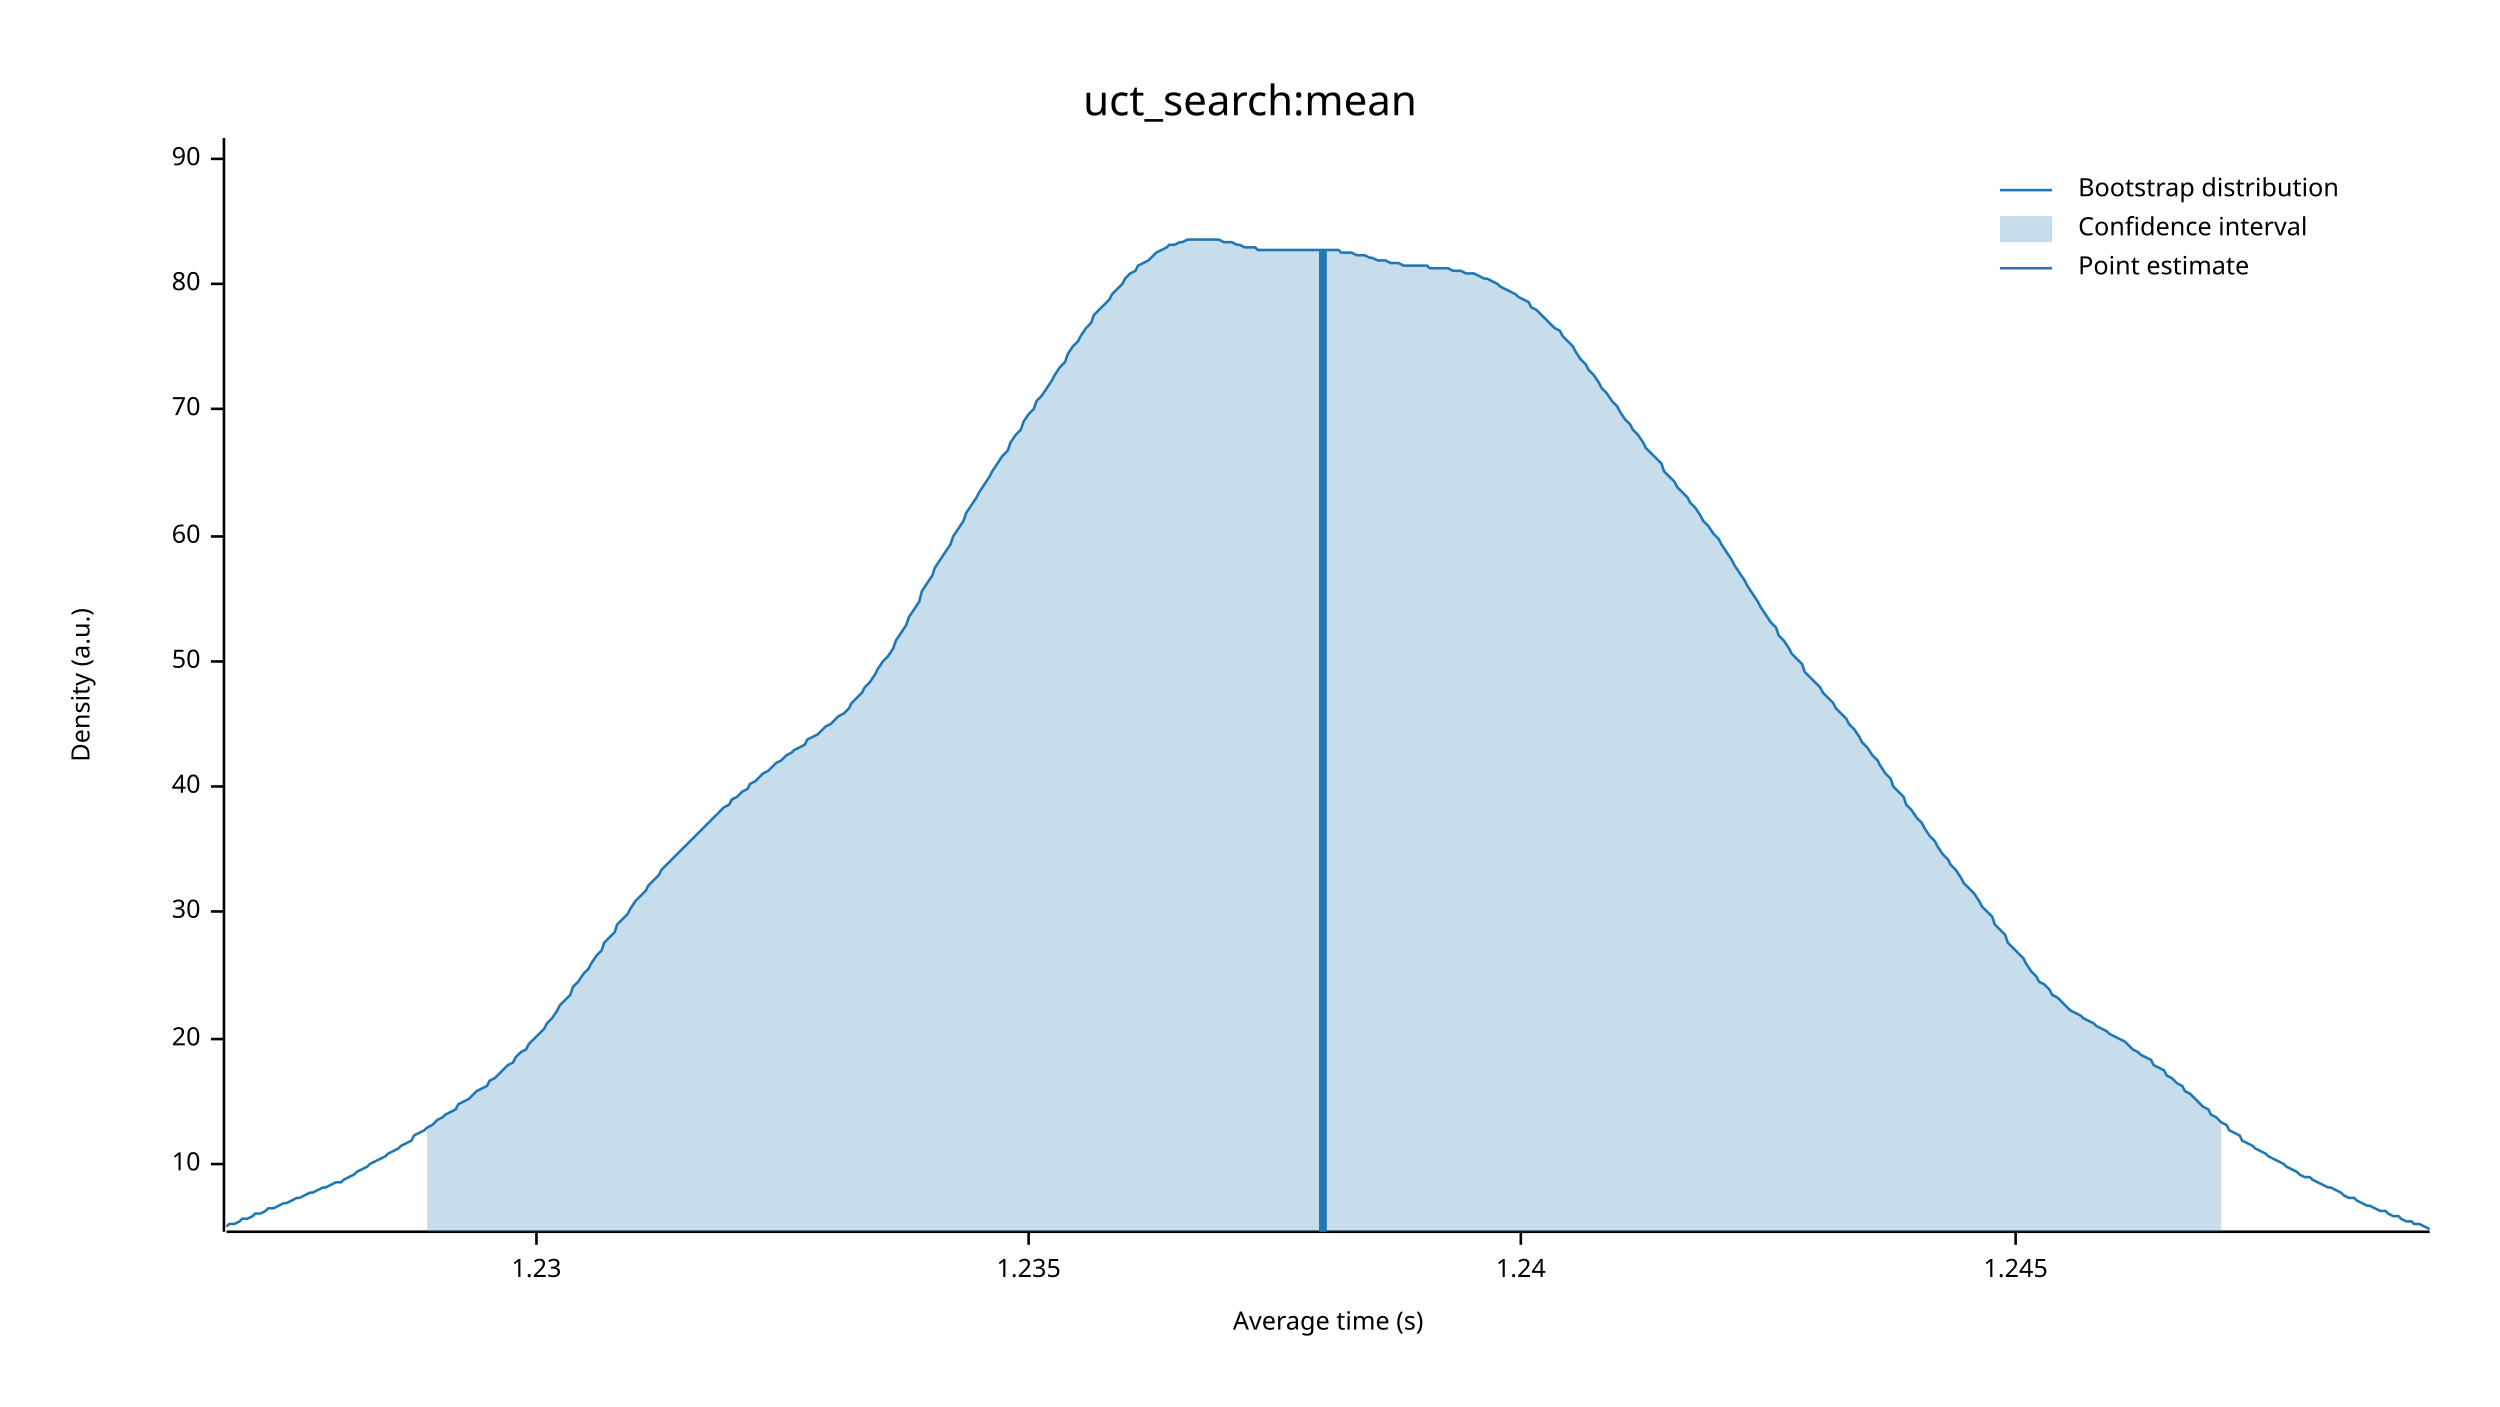
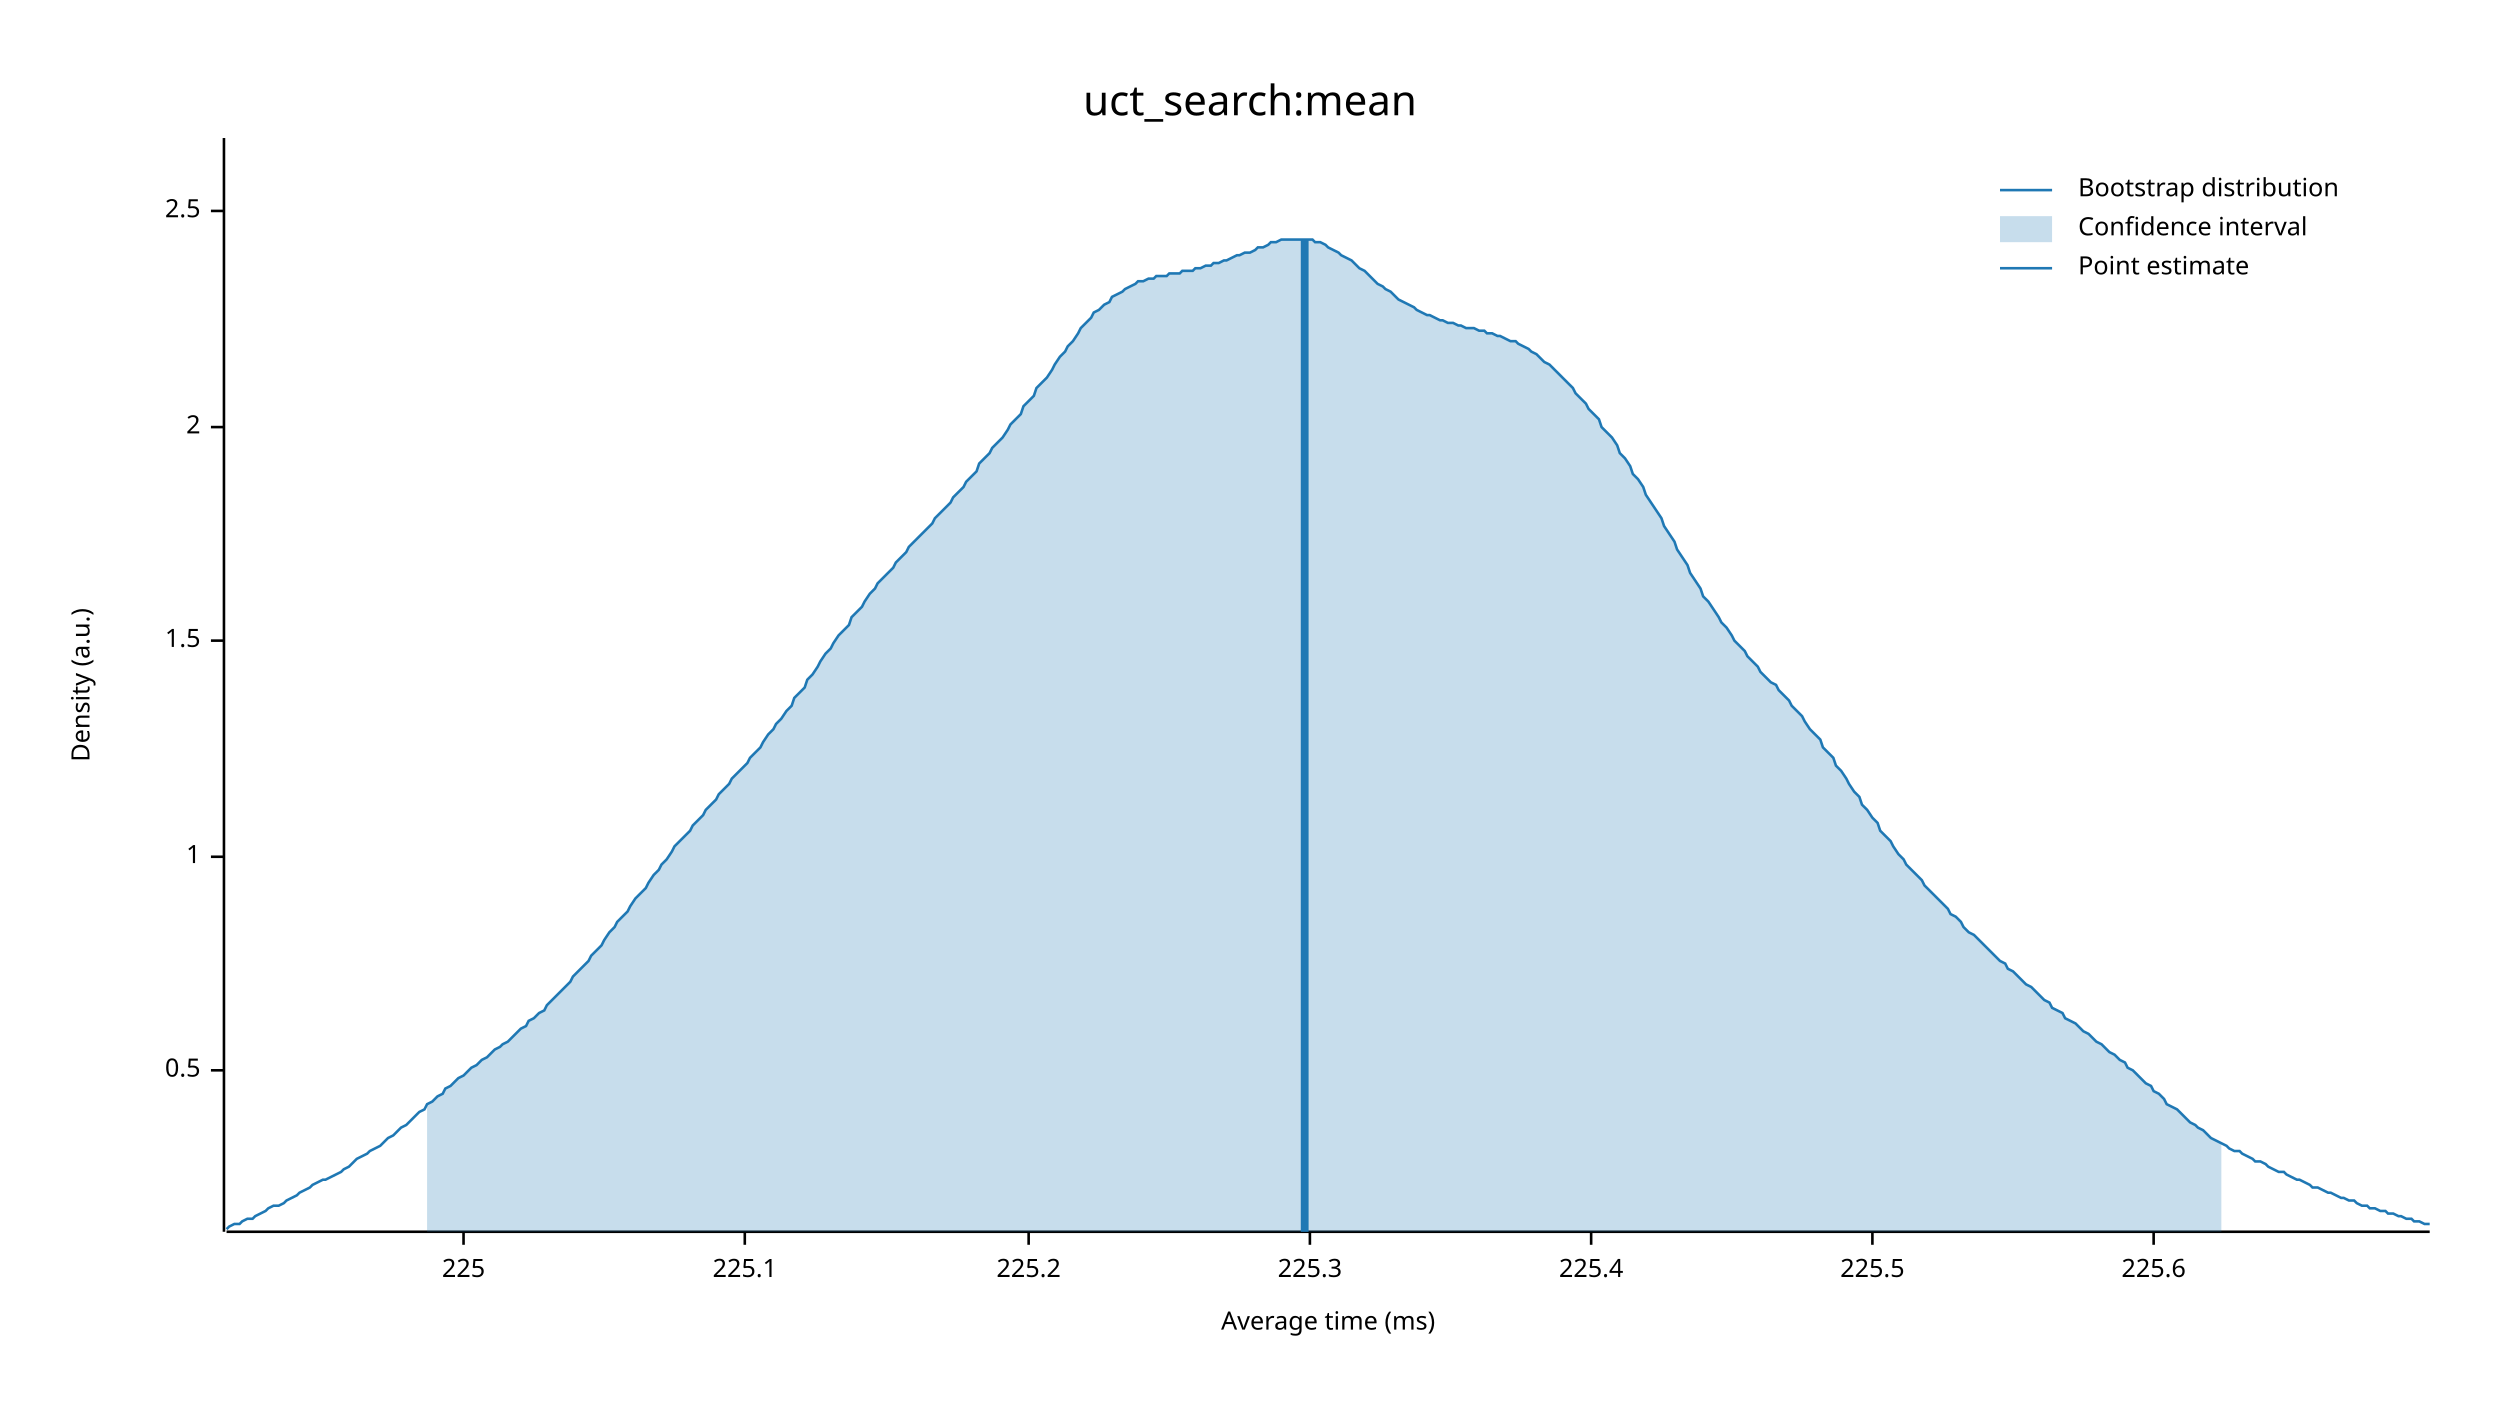
<svg xmlns="http://www.w3.org/2000/svg" width="960" height="540" viewBox="0 0 960 540">
  <text x="480" y="32" dy="0.76em" text-anchor="middle" font-family="sans-serif" font-size="16.129" opacity="1" fill="#000000">
uct_search:mean
</text>
  <text x="27" y="263" dy="0.76em" text-anchor="middle" font-family="sans-serif" font-size="9.677" opacity="1" fill="#000000" transform="rotate(270, 27, 263)">
Density (a.u.)
</text>
  <text x="510" y="513" dy="-0.5ex" text-anchor="middle" font-family="sans-serif" font-size="9.677" opacity="1" fill="#000000">
- Average time (s)
+ Average time (ms)
</text>
  <polyline fill="none" opacity="1" stroke="#000000" stroke-width="1" points="86,53 86,473 " />
-   <text x="77" y="447" dy="0.5ex" text-anchor="end" font-family="sans-serif" font-size="9.677" opacity="1" fill="#000000">
- 10
+   <text x="77" y="411" dy="0.5ex" text-anchor="end" font-family="sans-serif" font-size="9.677" opacity="1" fill="#000000">
+ 0.5
</text>
-   <polyline fill="none" opacity="1" stroke="#000000" stroke-width="1" points="81,447 86,447 " />
-   <text x="77" y="399" dy="0.5ex" text-anchor="end" font-family="sans-serif" font-size="9.677" opacity="1" fill="#000000">
- 20
+   <polyline fill="none" opacity="1" stroke="#000000" stroke-width="1" points="81,411 86,411 " />
+   <text x="77" y="329" dy="0.5ex" text-anchor="end" font-family="sans-serif" font-size="9.677" opacity="1" fill="#000000">
+ 1
</text>
-   <polyline fill="none" opacity="1" stroke="#000000" stroke-width="1" points="81,399 86,399 " />
-   <text x="77" y="350" dy="0.5ex" text-anchor="end" font-family="sans-serif" font-size="9.677" opacity="1" fill="#000000">
- 30
+   <polyline fill="none" opacity="1" stroke="#000000" stroke-width="1" points="81,329 86,329 " />
+   <text x="77" y="246" dy="0.5ex" text-anchor="end" font-family="sans-serif" font-size="9.677" opacity="1" fill="#000000">
+ 1.5
</text>
-   <polyline fill="none" opacity="1" stroke="#000000" stroke-width="1" points="81,350 86,350 " />
-   <text x="77" y="302" dy="0.5ex" text-anchor="end" font-family="sans-serif" font-size="9.677" opacity="1" fill="#000000">
- 40
+   <polyline fill="none" opacity="1" stroke="#000000" stroke-width="1" points="81,246 86,246 " />
+   <text x="77" y="164" dy="0.5ex" text-anchor="end" font-family="sans-serif" font-size="9.677" opacity="1" fill="#000000">
+ 2
</text>
-   <polyline fill="none" opacity="1" stroke="#000000" stroke-width="1" points="81,302 86,302 " />
-   <text x="77" y="254" dy="0.5ex" text-anchor="end" font-family="sans-serif" font-size="9.677" opacity="1" fill="#000000">
- 50
+   <polyline fill="none" opacity="1" stroke="#000000" stroke-width="1" points="81,164 86,164 " />
+   <text x="77" y="81" dy="0.5ex" text-anchor="end" font-family="sans-serif" font-size="9.677" opacity="1" fill="#000000">
+ 2.5
</text>
-   <polyline fill="none" opacity="1" stroke="#000000" stroke-width="1" points="81,254 86,254 " />
-   <text x="77" y="206" dy="0.5ex" text-anchor="end" font-family="sans-serif" font-size="9.677" opacity="1" fill="#000000">
- 60
+   <polyline fill="none" opacity="1" stroke="#000000" stroke-width="1" points="81,81 86,81 " />
+   <polyline fill="none" opacity="1" stroke="#000000" stroke-width="1" points="87,473 933,473 " />
+   <text x="178" y="483" dy="0.76em" text-anchor="middle" font-family="sans-serif" font-size="9.677" opacity="1" fill="#000000">
+ 225
</text>
-   <polyline fill="none" opacity="1" stroke="#000000" stroke-width="1" points="81,206 86,206 " />
-   <text x="77" y="157" dy="0.5ex" text-anchor="end" font-family="sans-serif" font-size="9.677" opacity="1" fill="#000000">
- 70
+   <polyline fill="none" opacity="1" stroke="#000000" stroke-width="1" points="178,473 178,478 " />
+   <text x="286" y="483" dy="0.76em" text-anchor="middle" font-family="sans-serif" font-size="9.677" opacity="1" fill="#000000">
+ 225.1
</text>
-   <polyline fill="none" opacity="1" stroke="#000000" stroke-width="1" points="81,157 86,157 " />
-   <text x="77" y="109" dy="0.5ex" text-anchor="end" font-family="sans-serif" font-size="9.677" opacity="1" fill="#000000">
- 80
- </text>
-   <polyline fill="none" opacity="1" stroke="#000000" stroke-width="1" points="81,109 86,109 " />
-   <text x="77" y="61" dy="0.5ex" text-anchor="end" font-family="sans-serif" font-size="9.677" opacity="1" fill="#000000">
- 90
- </text>
-   <polyline fill="none" opacity="1" stroke="#000000" stroke-width="1" points="81,61 86,61 " />
-   <polyline fill="none" opacity="1" stroke="#000000" stroke-width="1" points="87,473 933,473 " />
-   <text x="206" y="483" dy="0.76em" text-anchor="middle" font-family="sans-serif" font-size="9.677" opacity="1" fill="#000000">
- 1.23
- </text>
-   <polyline fill="none" opacity="1" stroke="#000000" stroke-width="1" points="206,473 206,478 " />
+   <polyline fill="none" opacity="1" stroke="#000000" stroke-width="1" points="286,473 286,478 " />
  <text x="395" y="483" dy="0.76em" text-anchor="middle" font-family="sans-serif" font-size="9.677" opacity="1" fill="#000000">
- 1.235
+ 225.2
</text>
  <polyline fill="none" opacity="1" stroke="#000000" stroke-width="1" points="395,473 395,478 " />
-   <text x="584" y="483" dy="0.76em" text-anchor="middle" font-family="sans-serif" font-size="9.677" opacity="1" fill="#000000">
- 1.24
+   <text x="503" y="483" dy="0.76em" text-anchor="middle" font-family="sans-serif" font-size="9.677" opacity="1" fill="#000000">
+ 225.3
</text>
-   <polyline fill="none" opacity="1" stroke="#000000" stroke-width="1" points="584,473 584,478 " />
-   <text x="774" y="483" dy="0.76em" text-anchor="middle" font-family="sans-serif" font-size="9.677" opacity="1" fill="#000000">
- 1.245
+   <polyline fill="none" opacity="1" stroke="#000000" stroke-width="1" points="503,473 503,478 " />
+   <text x="611" y="483" dy="0.76em" text-anchor="middle" font-family="sans-serif" font-size="9.677" opacity="1" fill="#000000">
+ 225.4
</text>
-   <polyline fill="none" opacity="1" stroke="#000000" stroke-width="1" points="774,473 774,478 " />
-   <polyline fill="none" opacity="1" stroke="#1F78B4" stroke-width="1" points="87,471 88,470 90,470 92,469 93,468 95,468 97,467 98,466 100,466 102,465 103,464 105,464 107,463 109,462 110,462 112,461 114,460 115,460 117,459 119,458 120,458 122,457 124,456 125,456 127,455 129,454 131,454 132,453 134,452 136,451 137,450 139,449 141,448 142,447 144,446 146,445 148,444 149,443 151,442 153,441 154,440 156,439 158,438 159,436 161,435 163,434 164,433 166,432 168,430 170,429 171,428 173,427 175,426 176,424 178,423 180,422 181,421 183,419 185,418 187,417 188,415 190,414 192,412 193,411 195,409 197,408 198,406 200,404 202,403 203,401 205,399 207,397 209,395 210,393 212,391 214,388 215,386 217,384 219,382 220,379 222,377 224,374 226,372 227,370 229,367 231,365 232,362 234,360 236,358 237,355 239,353 241,351 242,349 244,346 246,344 248,342 249,340 251,338 253,336 254,334 256,332 258,330 259,329 261,327 263,325 265,323 266,322 268,320 270,318 271,317 273,315 275,313 276,312 278,310 280,309 281,307 283,306 285,304 287,303 288,301 290,300 292,298 293,297 295,296 297,294 298,293 300,292 302,290 304,289 305,288 307,287 309,286 310,284 312,283 314,282 315,281 317,279 319,278 320,277 322,275 324,274 326,272 327,270 329,268 331,266 332,264 334,262 336,259 337,257 339,254 341,252 343,249 344,246 346,243 348,240 349,237 351,234 353,231 354,227 356,224 358,221 359,218 361,215 363,212 365,209 366,206 368,203 370,200 371,197 373,194 375,191 376,189 378,186 380,183 381,181 383,178 385,175 387,173 388,170 390,167 392,165 393,162 395,159 397,157 398,154 400,152 402,149 404,146 405,144 407,141 409,139 410,136 412,133 414,131 415,129 417,126 419,124 420,121 422,119 424,117 426,115 427,113 429,111 431,109 432,107 434,105 436,104 437,102 439,101 441,100 443,98 444,97 446,96 448,95 449,94 451,94 453,93 454,93 456,92 458,92 459,92 461,92 463,92 465,92 466,92 468,92 470,93 471,93 473,93 475,94 476,94 478,95 480,95 482,95 483,96 485,96 487,96 488,96 490,96 492,96 493,96 495,96 497,96 498,96 500,96 502,96 504,96 505,96 507,96 509,96 510,96 512,96 514,96 515,97 517,97 519,97 521,98 522,98 524,98 526,99 527,99 529,100 531,100 532,100 534,101 536,101 537,101 539,102 541,102 543,102 544,102 546,102 548,102 549,103 551,103 553,103 554,103 556,103 558,104 560,104 561,104 563,105 565,105 566,105 568,106 570,107 571,107 573,108 575,109 576,110 578,111 580,112 582,113 583,114 585,115 587,116 588,118 590,119 592,121 593,122 595,124 597,126 599,127 600,129 602,131 604,133 605,135 607,138 609,140 610,142 612,144 614,147 615,149 617,151 619,154 621,156 622,158 624,161 626,163 627,165 629,167 631,170 632,172 634,174 636,176 638,178 639,181 641,183 643,185 644,187 646,189 648,191 649,193 651,195 653,198 654,200 656,202 658,205 660,207 661,209 663,212 665,215 666,217 668,220 670,223 671,225 673,228 675,231 676,233 678,236 680,239 682,241 683,244 685,246 687,249 688,251 690,253 692,255 693,258 695,260 697,262 699,264 700,266 702,268 704,270 705,272 707,274 709,276 710,278 712,280 714,283 715,285 717,287 719,290 721,292 722,294 724,297 726,299 727,302 729,304 731,306 732,309 734,311 736,314 738,316 739,318 741,321 743,323 744,325 746,328 748,330 749,332 751,334 753,337 754,339 756,341 758,343 760,346 761,348 763,350 765,352 766,355 768,357 770,359 771,362 773,364 775,366 777,368 778,370 780,373 782,375 783,377 785,378 787,380 788,382 790,383 792,385 793,386 795,388 797,389 799,390 800,391 802,392 804,393 805,394 807,395 809,396 810,397 812,398 814,399 816,400 817,401 819,403 821,404 822,405 824,406 826,407 827,409 829,410 831,411 832,413 834,414 836,416 838,417 839,419 841,420 843,422 844,423 846,425 848,426 849,428 851,429 853,431 855,432 856,434 858,435 860,436 861,438 863,439 865,440 866,441 868,442 870,443 871,444 873,445 875,446 877,447 878,448 880,449 882,450 883,451 885,452 887,452 888,453 890,454 892,455 894,456 895,456 897,457 899,458 900,459 902,460 904,460 905,461 907,462 909,463 910,463 912,464 914,465 916,465 917,466 919,467 921,467 922,468 924,469 926,469 927,470 929,470 931,471 933,472 " />
-   <polygon opacity="0.25" fill="#1F78B4" points="164,433 166,432 168,430 170,429 171,428 173,427 175,426 176,424 178,423 180,422 181,421 183,419 185,418 187,417 188,415 190,414 192,412 193,411 195,409 197,408 198,406 200,404 202,403 203,401 205,399 207,397 209,395 210,393 212,391 214,388 215,386 217,384 219,382 220,379 222,377 224,374 226,372 227,370 229,367 231,365 232,362 234,360 236,358 237,355 239,353 241,351 242,349 244,346 246,344 248,342 249,340 251,338 253,336 254,334 256,332 258,330 259,329 261,327 263,325 265,323 266,322 268,320 270,318 271,317 273,315 275,313 276,312 278,310 280,309 281,307 283,306 285,304 287,303 288,301 290,300 292,298 293,297 295,296 297,294 298,293 300,292 302,290 304,289 305,288 307,287 309,286 310,284 312,283 314,282 315,281 317,279 319,278 320,277 322,275 324,274 326,272 327,270 329,268 331,266 332,264 334,262 336,259 337,257 339,254 341,252 343,249 344,246 346,243 348,240 349,237 351,234 353,231 354,227 356,224 358,221 359,218 361,215 363,212 365,209 366,206 368,203 370,200 371,197 373,194 375,191 376,189 378,186 380,183 381,181 383,178 385,175 387,173 388,170 390,167 392,165 393,162 395,159 397,157 398,154 400,152 402,149 404,146 405,144 407,141 409,139 410,136 412,133 414,131 415,129 417,126 419,124 420,121 422,119 424,117 426,115 427,113 429,111 431,109 432,107 434,105 436,104 437,102 439,101 441,100 443,98 444,97 446,96 448,95 449,94 451,94 453,93 454,93 456,92 458,92 459,92 461,92 463,92 465,92 466,92 468,92 470,93 471,93 473,93 475,94 476,94 478,95 480,95 482,95 483,96 485,96 487,96 488,96 490,96 492,96 493,96 495,96 497,96 498,96 500,96 502,96 504,96 505,96 507,96 509,96 510,96 512,96 514,96 515,97 517,97 519,97 521,98 522,98 524,98 526,99 527,99 529,100 531,100 532,100 534,101 536,101 537,101 539,102 541,102 543,102 544,102 546,102 548,102 549,103 551,103 553,103 554,103 556,103 558,104 560,104 561,104 563,105 565,105 566,105 568,106 570,107 571,107 573,108 575,109 576,110 578,111 580,112 582,113 583,114 585,115 587,116 588,118 590,119 592,121 593,122 595,124 597,126 599,127 600,129 602,131 604,133 605,135 607,138 609,140 610,142 612,144 614,147 615,149 617,151 619,154 621,156 622,158 624,161 626,163 627,165 629,167 631,170 632,172 634,174 636,176 638,178 639,181 641,183 643,185 644,187 646,189 648,191 649,193 651,195 653,198 654,200 656,202 658,205 660,207 661,209 663,212 665,215 666,217 668,220 670,223 671,225 673,228 675,231 676,233 678,236 680,239 682,241 683,244 685,246 687,249 688,251 690,253 692,255 693,258 695,260 697,262 699,264 700,266 702,268 704,270 705,272 707,274 709,276 710,278 712,280 714,283 715,285 717,287 719,290 721,292 722,294 724,297 726,299 727,302 729,304 731,306 732,309 734,311 736,314 738,316 739,318 741,321 743,323 744,325 746,328 748,330 749,332 751,334 753,337 754,339 756,341 758,343 760,346 761,348 763,350 765,352 766,355 768,357 770,359 771,362 773,364 775,366 777,368 778,370 780,373 782,375 783,377 785,378 787,380 788,382 790,383 792,385 793,386 795,388 797,389 799,390 800,391 802,392 804,393 805,394 807,395 809,396 810,397 812,398 814,399 816,400 817,401 819,403 821,404 822,405 824,406 826,407 827,409 829,410 831,411 832,413 834,414 836,416 838,417 839,419 841,420 843,422 844,423 846,425 848,426 849,428 851,429 853,431 853,473 164,473 " />
-   <polyline fill="none" opacity="1" stroke="#1F78B4" stroke-width="3" points="508,473 508,96 " />
+   <polyline fill="none" opacity="1" stroke="#000000" stroke-width="1" points="611,473 611,478 " />
+   <text x="719" y="483" dy="0.76em" text-anchor="middle" font-family="sans-serif" font-size="9.677" opacity="1" fill="#000000">
+ 225.5
+ </text>
+   <polyline fill="none" opacity="1" stroke="#000000" stroke-width="1" points="719,473 719,478 " />
+   <text x="827" y="483" dy="0.76em" text-anchor="middle" font-family="sans-serif" font-size="9.677" opacity="1" fill="#000000">
+ 225.6
+ </text>
+   <polyline fill="none" opacity="1" stroke="#000000" stroke-width="1" points="827,473 827,478 " />
+   <polyline fill="none" opacity="1" stroke="#1F78B4" stroke-width="1" points="87,472 88,471 90,470 92,470 93,469 95,468 97,468 98,467 100,466 102,465 103,464 105,463 107,463 109,462 110,461 112,460 114,459 115,458 117,457 119,456 120,455 122,454 124,453 125,453 127,452 129,451 131,450 132,449 134,448 136,446 137,445 139,444 141,443 142,442 144,441 146,440 148,438 149,437 151,436 153,434 154,433 156,432 158,430 159,429 161,427 163,426 164,424 166,423 168,421 170,420 171,418 173,417 175,415 176,414 178,413 180,411 181,410 183,409 185,407 187,406 188,405 190,403 192,402 193,401 195,400 197,398 198,397 200,395 202,394 203,392 205,391 207,389 209,388 210,386 212,384 214,382 215,381 217,379 219,377 220,375 222,373 224,371 226,369 227,367 229,365 231,363 232,361 234,358 236,356 237,354 239,352 241,350 242,348 244,345 246,343 248,341 249,339 251,336 253,334 254,332 256,330 258,327 259,325 261,323 263,321 265,319 266,317 268,315 270,313 271,311 273,309 275,307 276,305 278,303 280,301 281,299 283,297 285,295 287,293 288,291 290,289 292,287 293,285 295,282 297,280 298,278 300,276 302,273 304,271 305,268 307,266 309,264 310,261 312,259 314,256 315,254 317,251 319,249 320,247 322,244 324,242 326,240 327,237 329,235 331,233 332,231 334,228 336,226 337,224 339,222 341,220 343,218 344,216 346,214 348,212 349,210 351,208 353,206 354,205 356,203 358,201 359,199 361,197 363,195 365,193 366,191 368,189 370,187 371,185 373,183 375,181 376,178 378,176 380,174 381,172 383,170 385,168 387,165 388,163 390,161 392,159 393,156 395,154 397,152 398,149 400,147 402,145 404,142 405,140 407,137 409,135 410,133 412,131 414,128 415,126 417,124 419,122 420,120 422,119 424,117 426,116 427,114 429,113 431,112 432,111 434,110 436,109 437,108 439,108 441,107 443,107 444,106 446,106 448,106 449,105 451,105 453,105 454,104 456,104 458,104 459,103 461,103 463,102 465,102 466,101 468,101 470,100 471,100 473,99 475,98 476,98 478,97 480,97 482,96 483,95 485,95 487,94 488,93 490,93 492,92 493,92 495,92 497,92 498,92 500,92 502,92 504,92 505,93 507,93 509,94 510,95 512,96 514,97 515,98 517,99 519,100 521,102 522,103 524,104 526,106 527,107 529,109 531,110 532,111 534,112 536,114 537,115 539,116 541,117 543,118 544,119 546,120 548,121 549,121 551,122 553,123 554,123 556,124 558,124 560,125 561,125 563,126 565,126 566,126 568,127 570,127 571,128 573,128 575,129 576,129 578,130 580,131 582,131 583,132 585,133 587,134 588,135 590,136 592,138 593,139 595,140 597,142 599,144 600,145 602,147 604,149 605,151 607,153 609,155 610,157 612,159 614,161 615,164 617,166 619,168 621,171 622,174 624,176 626,179 627,182 629,184 631,187 632,190 634,193 636,196 638,199 639,202 641,205 643,208 644,211 646,214 648,217 649,220 651,223 653,226 654,229 656,231 658,234 660,237 661,239 663,241 665,244 666,246 668,248 670,250 671,252 673,254 675,256 676,258 678,260 680,262 682,263 683,265 685,267 687,269 688,271 690,273 692,275 693,277 695,280 697,282 699,284 700,287 702,289 704,291 705,294 707,296 709,299 710,301 712,304 714,306 715,309 717,311 719,314 721,316 722,319 724,321 726,323 727,325 729,328 731,330 732,332 734,334 736,336 738,338 739,340 741,342 743,344 744,345 746,347 748,349 749,351 751,352 753,354 754,356 756,358 758,359 760,361 761,362 763,364 765,366 766,367 768,369 770,370 771,372 773,373 775,375 777,377 778,378 780,379 782,381 783,382 785,384 787,385 788,387 790,388 792,389 793,391 795,392 797,393 799,395 800,396 802,397 804,399 805,400 807,401 809,403 810,404 812,405 814,407 816,408 817,410 819,411 821,413 822,414 824,416 826,417 827,419 829,420 831,422 832,424 834,425 836,426 838,428 839,429 841,431 843,432 844,433 846,434 848,436 849,437 851,438 853,439 855,440 856,441 858,442 860,442 861,443 863,444 865,445 866,446 868,446 870,447 871,448 873,449 875,450 877,450 878,451 880,452 882,453 883,453 885,454 887,455 888,456 890,456 892,457 894,458 895,458 897,459 899,460 900,460 902,461 904,461 905,462 907,463 909,463 910,464 912,464 914,465 916,465 917,466 919,466 921,467 922,467 924,468 926,468 927,469 929,469 931,470 933,470 " />
+   <polygon opacity="0.25" fill="#1F78B4" points="164,424 166,423 168,421 170,420 171,418 173,417 175,415 176,414 178,413 180,411 181,410 183,409 185,407 187,406 188,405 190,403 192,402 193,401 195,400 197,398 198,397 200,395 202,394 203,392 205,391 207,389 209,388 210,386 212,384 214,382 215,381 217,379 219,377 220,375 222,373 224,371 226,369 227,367 229,365 231,363 232,361 234,358 236,356 237,354 239,352 241,350 242,348 244,345 246,343 248,341 249,339 251,336 253,334 254,332 256,330 258,327 259,325 261,323 263,321 265,319 266,317 268,315 270,313 271,311 273,309 275,307 276,305 278,303 280,301 281,299 283,297 285,295 287,293 288,291 290,289 292,287 293,285 295,282 297,280 298,278 300,276 302,273 304,271 305,268 307,266 309,264 310,261 312,259 314,256 315,254 317,251 319,249 320,247 322,244 324,242 326,240 327,237 329,235 331,233 332,231 334,228 336,226 337,224 339,222 341,220 343,218 344,216 346,214 348,212 349,210 351,208 353,206 354,205 356,203 358,201 359,199 361,197 363,195 365,193 366,191 368,189 370,187 371,185 373,183 375,181 376,178 378,176 380,174 381,172 383,170 385,168 387,165 388,163 390,161 392,159 393,156 395,154 397,152 398,149 400,147 402,145 404,142 405,140 407,137 409,135 410,133 412,131 414,128 415,126 417,124 419,122 420,120 422,119 424,117 426,116 427,114 429,113 431,112 432,111 434,110 436,109 437,108 439,108 441,107 443,107 444,106 446,106 448,106 449,105 451,105 453,105 454,104 456,104 458,104 459,103 461,103 463,102 465,102 466,101 468,101 470,100 471,100 473,99 475,98 476,98 478,97 480,97 482,96 483,95 485,95 487,94 488,93 490,93 492,92 493,92 495,92 497,92 498,92 500,92 502,92 504,92 505,93 507,93 509,94 510,95 512,96 514,97 515,98 517,99 519,100 521,102 522,103 524,104 526,106 527,107 529,109 531,110 532,111 534,112 536,114 537,115 539,116 541,117 543,118 544,119 546,120 548,121 549,121 551,122 553,123 554,123 556,124 558,124 560,125 561,125 563,126 565,126 566,126 568,127 570,127 571,128 573,128 575,129 576,129 578,130 580,131 582,131 583,132 585,133 587,134 588,135 590,136 592,138 593,139 595,140 597,142 599,144 600,145 602,147 604,149 605,151 607,153 609,155 610,157 612,159 614,161 615,164 617,166 619,168 621,171 622,174 624,176 626,179 627,182 629,184 631,187 632,190 634,193 636,196 638,199 639,202 641,205 643,208 644,211 646,214 648,217 649,220 651,223 653,226 654,229 656,231 658,234 660,237 661,239 663,241 665,244 666,246 668,248 670,250 671,252 673,254 675,256 676,258 678,260 680,262 682,263 683,265 685,267 687,269 688,271 690,273 692,275 693,277 695,280 697,282 699,284 700,287 702,289 704,291 705,294 707,296 709,299 710,301 712,304 714,306 715,309 717,311 719,314 721,316 722,319 724,321 726,323 727,325 729,328 731,330 732,332 734,334 736,336 738,338 739,340 741,342 743,344 744,345 746,347 748,349 749,351 751,352 753,354 754,356 756,358 758,359 760,361 761,362 763,364 765,366 766,367 768,369 770,370 771,372 773,373 775,375 777,377 778,378 780,379 782,381 783,382 785,384 787,385 788,387 790,388 792,389 793,391 795,392 797,393 799,395 800,396 802,397 804,399 805,400 807,401 809,403 810,404 812,405 814,407 816,408 817,410 819,411 821,413 822,414 824,416 826,417 827,419 829,420 831,422 832,424 834,425 836,426 838,428 839,429 841,431 843,432 844,433 846,434 848,436 849,437 851,438 853,439 853,473 164,473 " />
+   <polyline fill="none" opacity="1" stroke="#1F78B4" stroke-width="3" points="501,473 501,92 " />
  <text x="798" y="68" dy="0.76em" text-anchor="start" font-family="sans-serif" font-size="9.677" opacity="1" fill="#000000">
Bootstrap distribution
</text>
  <text x="798" y="83" dy="0.76em" text-anchor="start" font-family="sans-serif" font-size="9.677" opacity="1" fill="#000000">
Confidence interval
</text>
  <text x="798" y="98" dy="0.76em" text-anchor="start" font-family="sans-serif" font-size="9.677" opacity="1" fill="#000000">
Point estimate
</text>
  <polyline fill="none" opacity="1" stroke="#1F78B4" stroke-width="1" points="768,73 788,73 " />
  <rect x="768" y="83" width="20" height="10" opacity="0.25" fill="#1F78B4" stroke="none" />
  <polyline fill="none" opacity="1" stroke="#1F78B4" stroke-width="1" points="768,103 788,103 " />
</svg>
